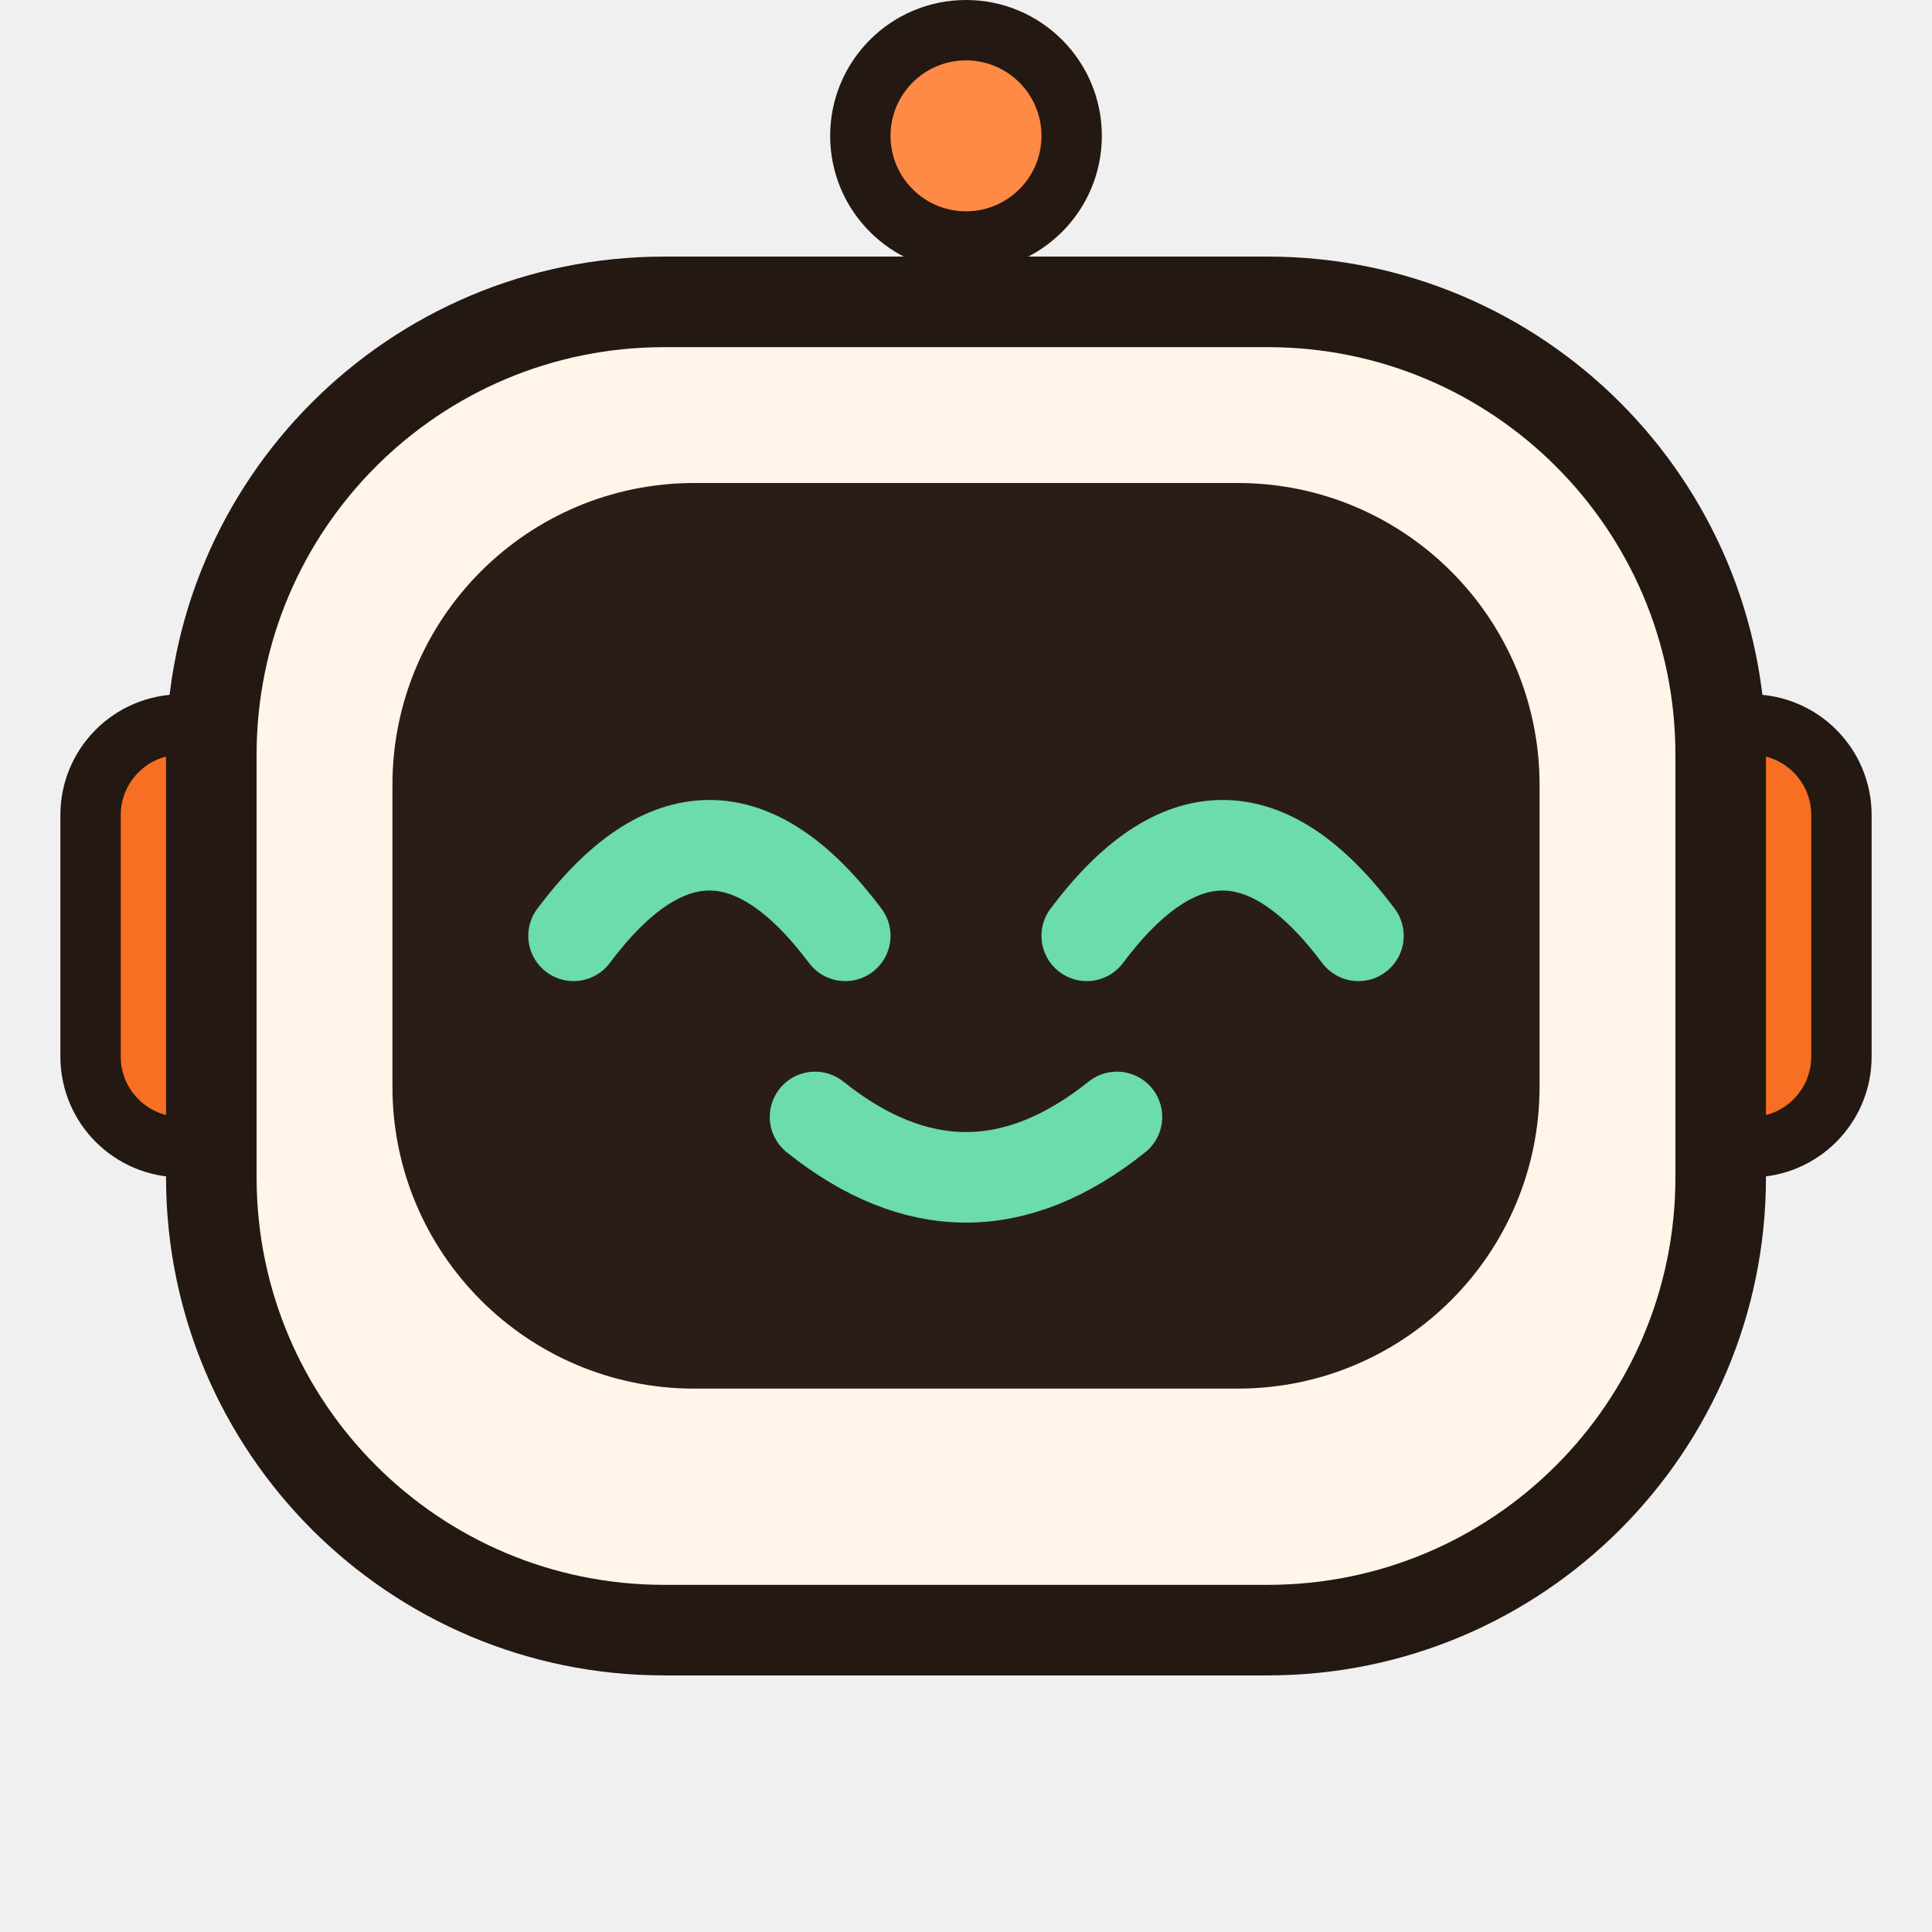
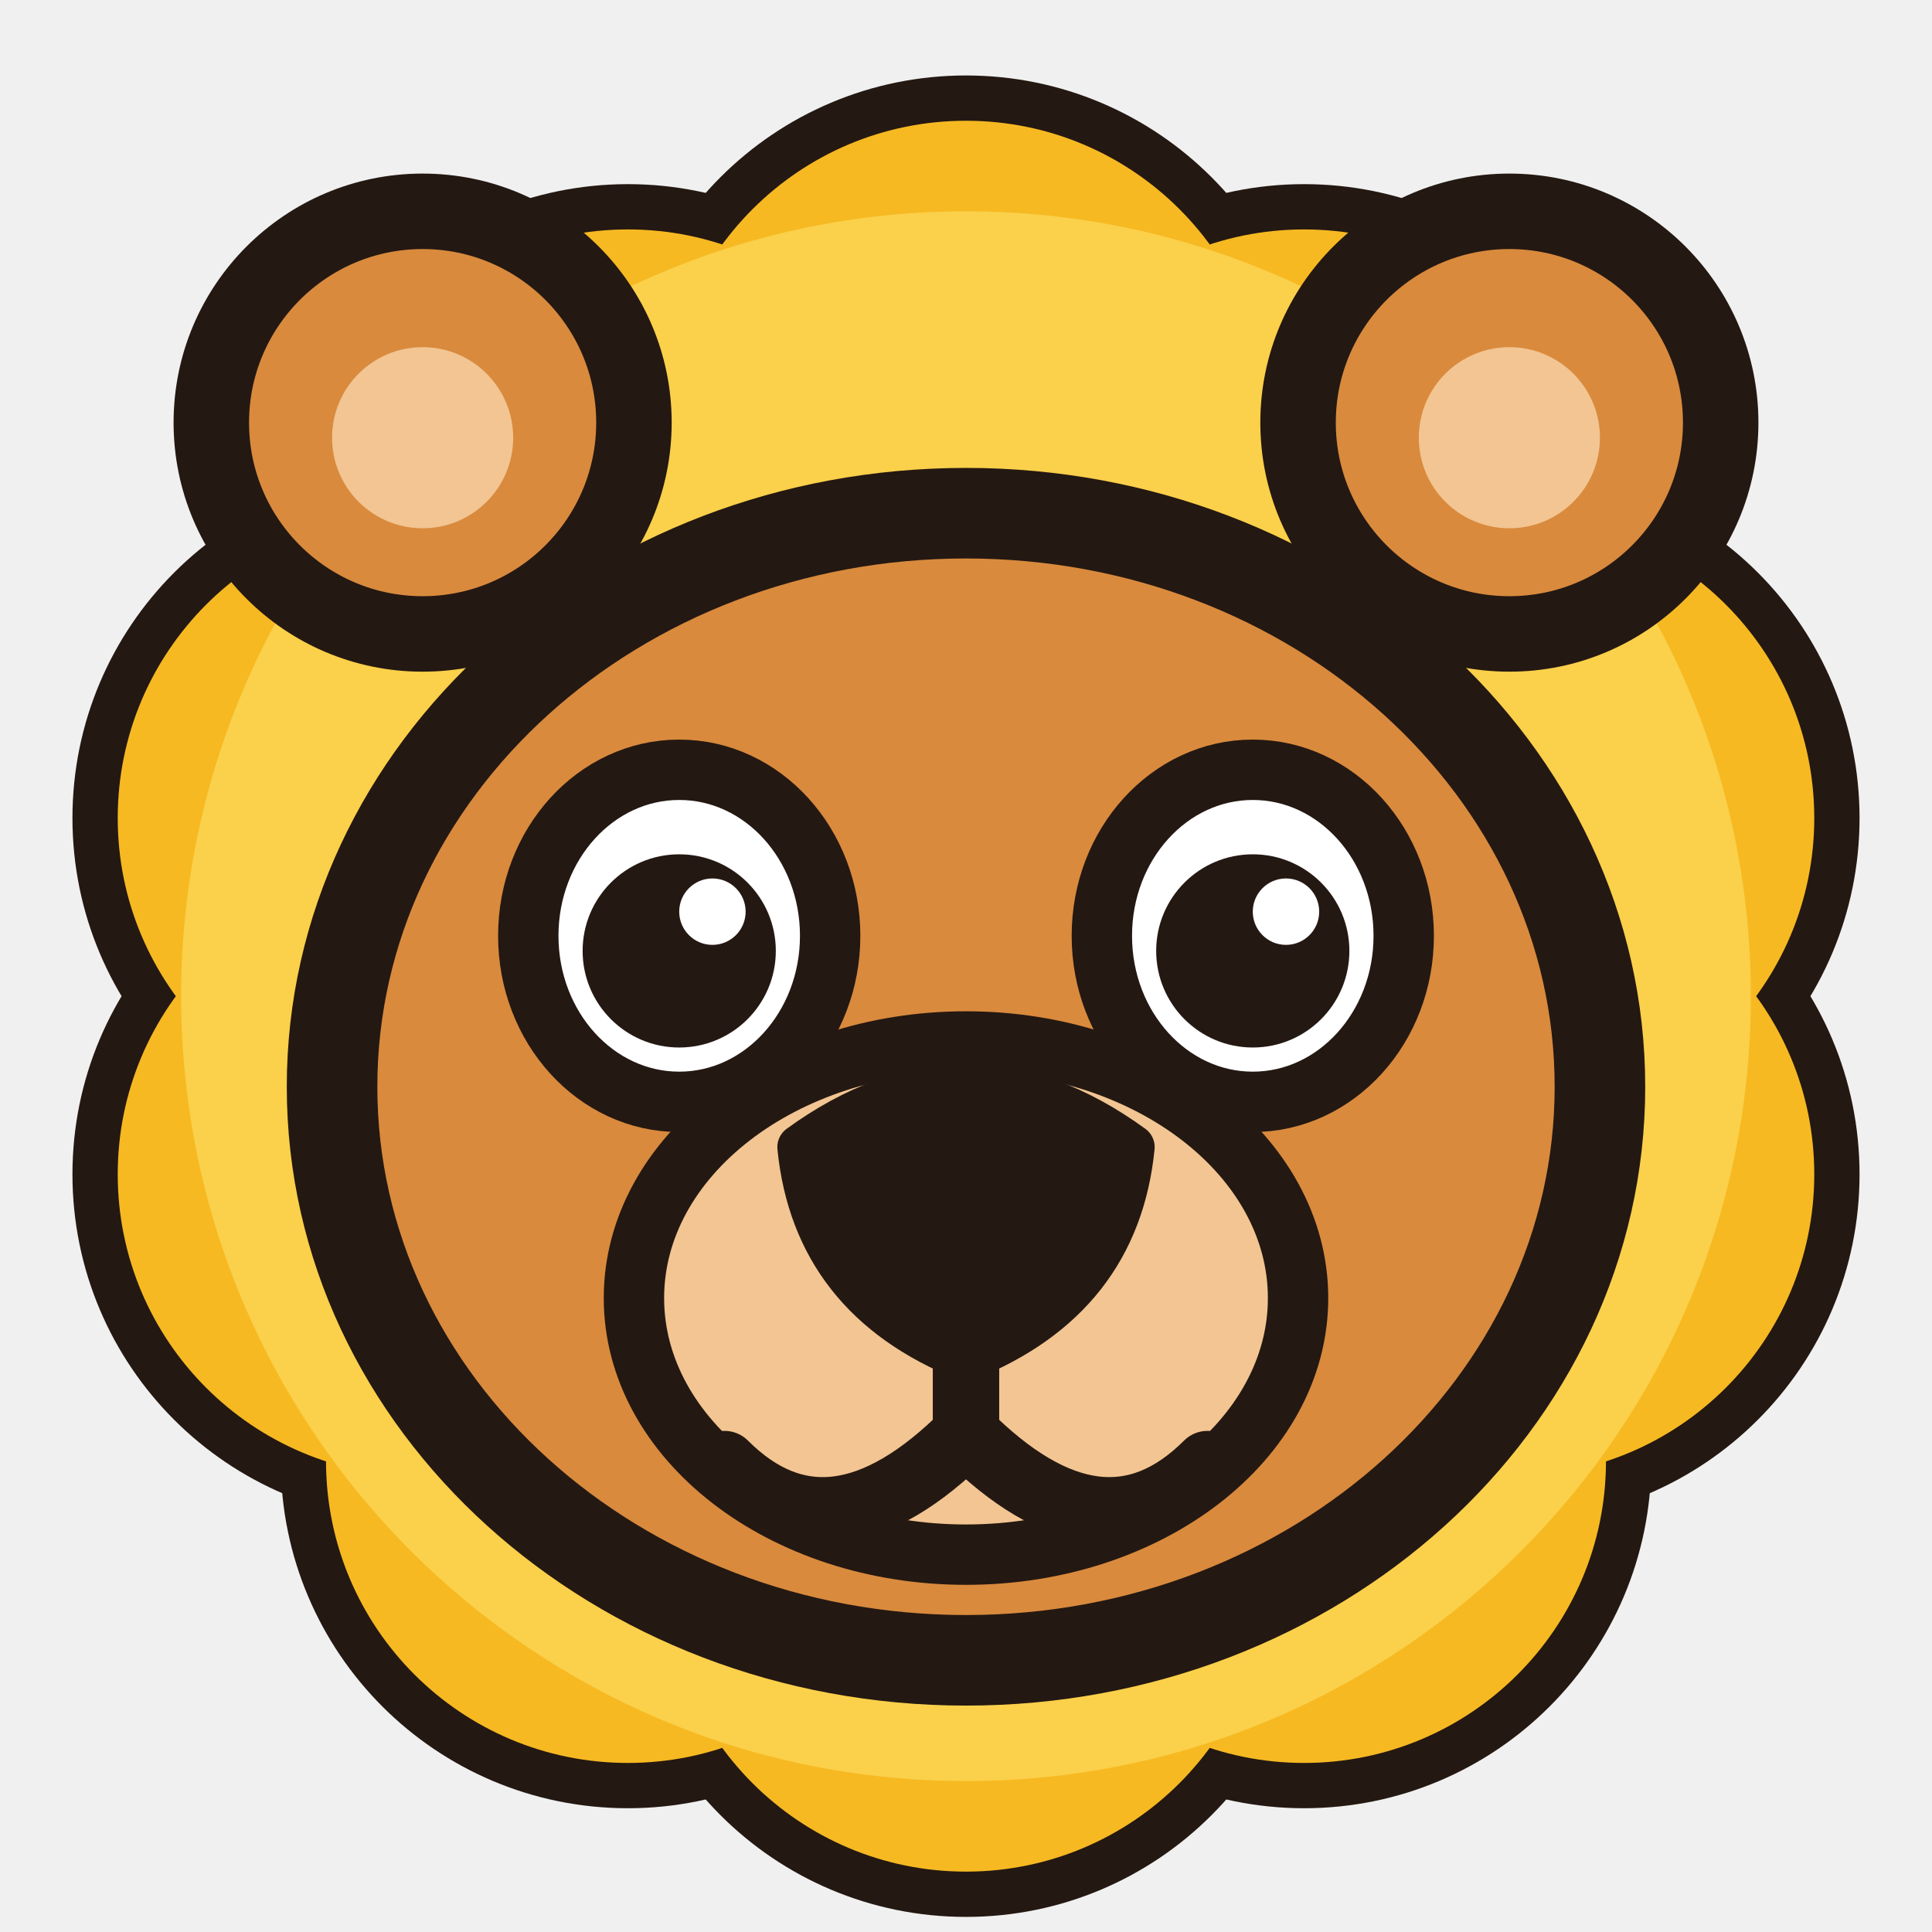
<svg xmlns="http://www.w3.org/2000/svg" viewBox="0 0 64 64">
-   <line x1="32" y1="10" x2="32" y2="4" stroke="#241812" stroke-width="3" stroke-linecap="round" />
-   <circle cx="32" cy="4.5" r="3.5" fill="#ff8a45" stroke="#241812" stroke-width="2" />
-   <rect x="3" y="24" width="7" height="14" rx="3" fill="#f76f22" stroke="#241812" stroke-width="2" />
-   <rect x="54" y="24" width="7" height="14" rx="3" fill="#f76f22" stroke="#241812" stroke-width="2" />
-   <rect x="7" y="10" width="50" height="44" rx="15" fill="#fff5e8" stroke="#241812" stroke-width="3" />
-   <rect x="13" y="16" width="38" height="30" rx="10" fill="#2a1d17" />
-   <path d="M19 31 Q23.5 25 28 31" stroke="#6cdbae" stroke-width="3" stroke-linecap="round" fill="none" />
-   <path d="M36 31 Q40.5 25 45 31" stroke="#6cdbae" stroke-width="3" stroke-linecap="round" fill="none" />
-   <path d="M27 37 Q32 41 37 37" stroke="#6cdbae" stroke-width="3" stroke-linecap="round" fill="none" />
+   <circle cx="32.0" cy="14.0" r="10" fill="#f6b922" stroke="#241812" stroke-width="3" />
+   <circle cx="43.2" cy="17.6" r="10" fill="#f6b922" stroke="#241812" stroke-width="3" />
+   <circle cx="50.1" cy="27.1" r="10" fill="#f6b922" stroke="#241812" stroke-width="3" />
+   <circle cx="50.1" cy="38.9" r="10" fill="#f6b922" stroke="#241812" stroke-width="3" />
+   <circle cx="43.2" cy="48.4" r="10" fill="#f6b922" stroke="#241812" stroke-width="3" />
+   <circle cx="32.0" cy="52.0" r="10" fill="#f6b922" stroke="#241812" stroke-width="3" />
+   <circle cx="20.8" cy="48.4" r="10" fill="#f6b922" stroke="#241812" stroke-width="3" />
+   <circle cx="13.9" cy="38.9" r="10" fill="#f6b922" stroke="#241812" stroke-width="3" />
+   <circle cx="13.9" cy="27.1" r="10" fill="#f6b922" stroke="#241812" stroke-width="3" />
+   <circle cx="20.8" cy="17.6" r="10" fill="#f6b922" stroke="#241812" stroke-width="3" />
+   <circle cx="32.0" cy="14.0" r="10" fill="#f6b922" />
+   <circle cx="43.2" cy="17.6" r="10" fill="#f6b922" />
+   <circle cx="50.1" cy="27.1" r="10" fill="#f6b922" />
+   <circle cx="50.1" cy="38.9" r="10" fill="#f6b922" />
+   <circle cx="43.2" cy="48.4" r="10" fill="#f6b922" />
+   <circle cx="32.0" cy="52.0" r="10" fill="#f6b922" />
+   <circle cx="20.8" cy="48.4" r="10" fill="#f6b922" />
+   <circle cx="13.9" cy="38.9" r="10" fill="#f6b922" />
+   <circle cx="13.9" cy="27.1" r="10" fill="#f6b922" />
+   <circle cx="20.8" cy="17.6" r="10" fill="#f6b922" />
+   <circle cx="32" cy="33" r="26" fill="#fbd04a" />
+   <circle cx="14" cy="14" r="7" fill="#d98a3d" stroke="#241812" stroke-width="2.5" />
+   <circle cx="14" cy="14.5" r="3" fill="#f2c592" />
+   <circle cx="50" cy="14" r="7" fill="#d98a3d" stroke="#241812" stroke-width="2.5" />
+   <circle cx="50" cy="14.5" r="3" fill="#f2c592" />
+   <ellipse cx="32" cy="36" rx="21" ry="19" fill="#d98a3d" stroke="#241812" stroke-width="3" />
+   <ellipse cx="32" cy="43" rx="11" ry="8.5" fill="#f2c592" stroke="#241812" stroke-width="2" />
+   <path d="M26.5 38 Q32 34 37.5 38 Q37 43 32 45 Q27 43 26.5 38 Z" fill="#241812" stroke="#241812" stroke-width="1.5" stroke-linejoin="round" />
+   <ellipse cx="22.5" cy="31" rx="5" ry="5.5" fill="#fff" stroke="#241812" stroke-width="2" />
+   <circle cx="22.5" cy="31.5" r="3.2" fill="#241812" />
+   <circle cx="23.6" cy="30.2" r="1.1" fill="#fff" />
+   <ellipse cx="41.5" cy="31" rx="5" ry="5.5" fill="#fff" stroke="#241812" stroke-width="2" />
+   <circle cx="41.5" cy="31.5" r="3.2" fill="#241812" />
+   <circle cx="42.6" cy="30.2" r="1.1" fill="#fff" />
+   <path d="M32 45 V47.5 M32 47.5 Q27.5 52 24 48.5 M32 47.5 Q36.5 52 40 48.5" stroke="#241812" stroke-width="2.2" stroke-linecap="round" stroke-linejoin="round" fill="none" />
</svg>
